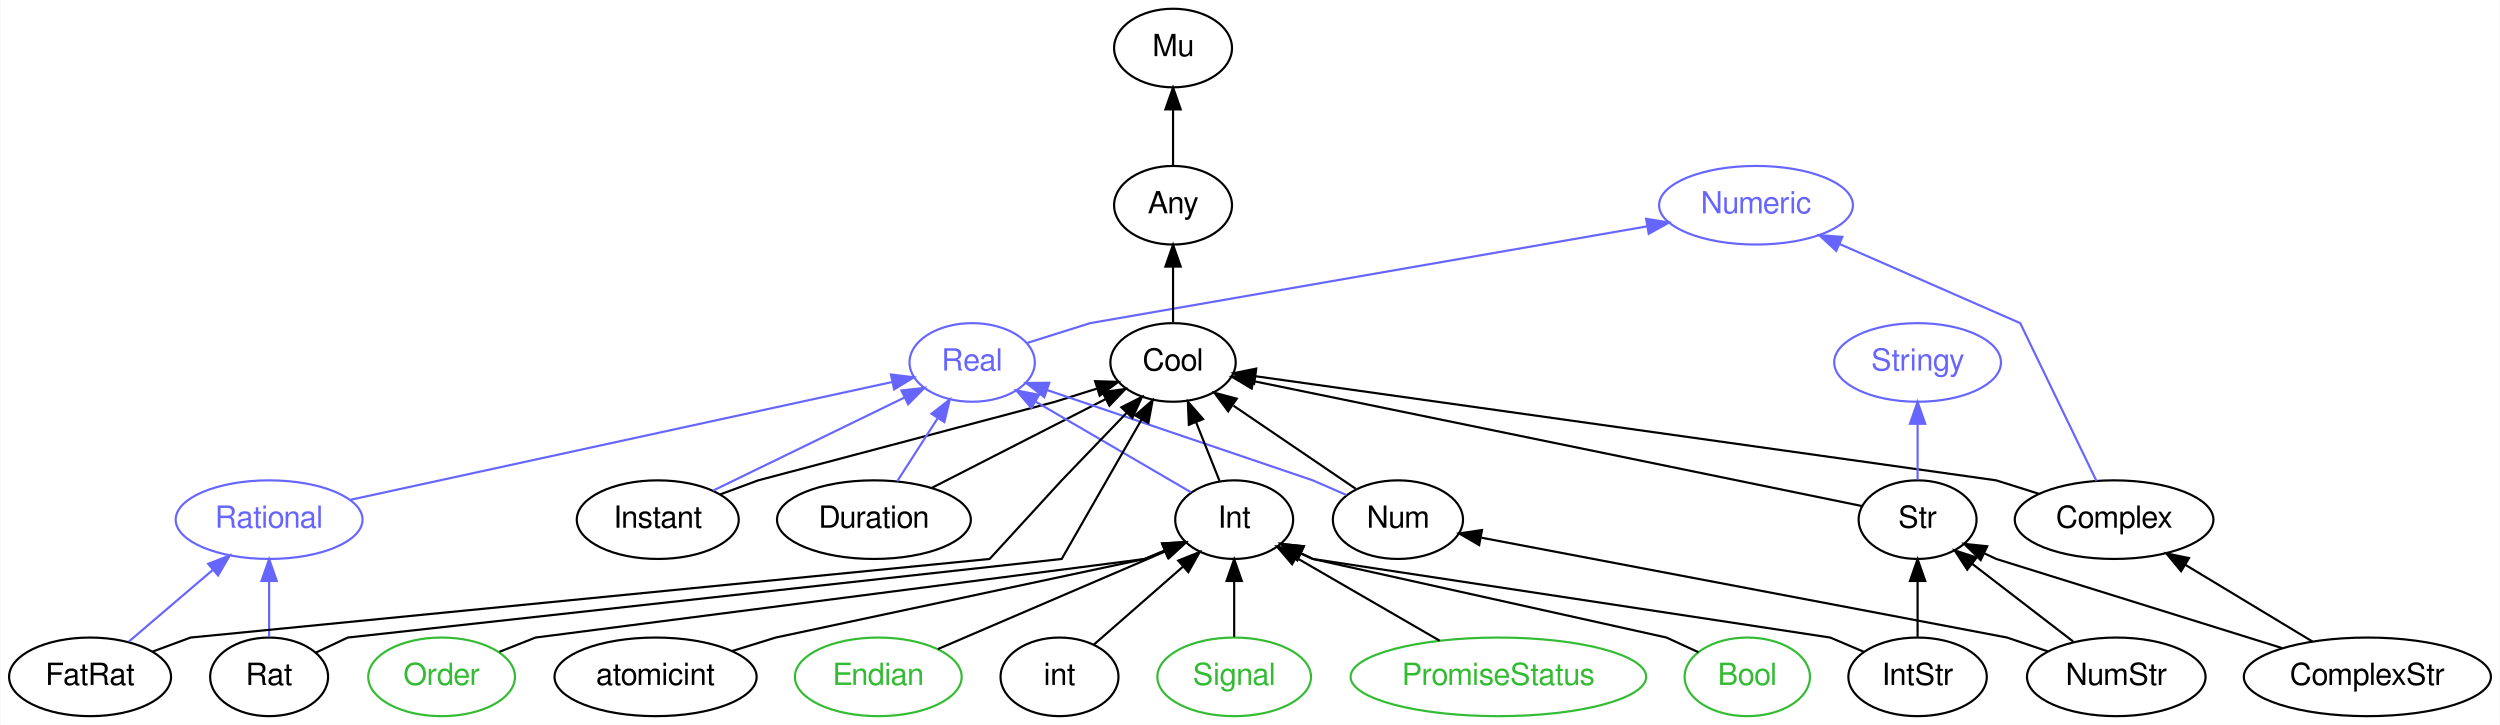
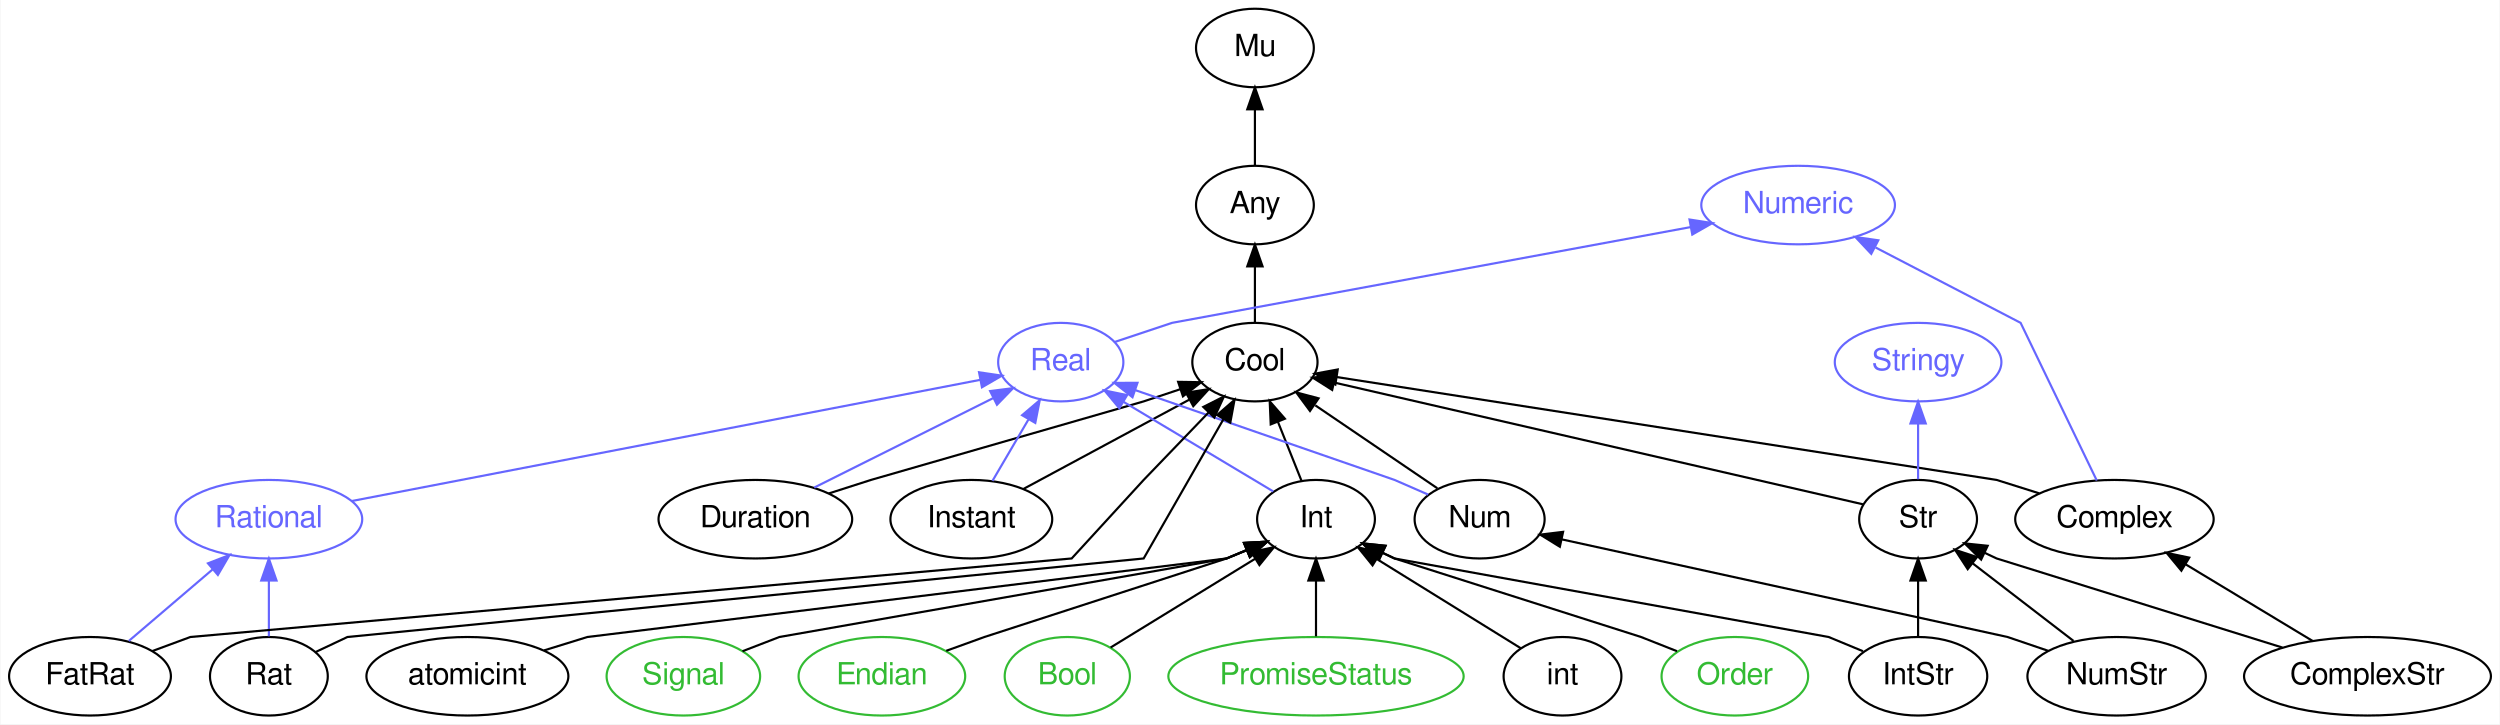
- <svg xmlns="http://www.w3.org/2000/svg" xmlns:xlink="http://www.w3.org/1999/xlink" width="1145pt" height="332pt" viewBox="0.00 0.00 1144.59 332.00">
+ <svg xmlns="http://www.w3.org/2000/svg" xmlns:xlink="http://www.w3.org/1999/xlink" width="1146pt" height="332pt" viewBox="0.00 0.00 1145.59 332.00">
  <g id="graph0" class="graph" transform="scale(1 1) rotate(0) translate(4 328)">
-     <polygon fill="white" stroke="transparent" points="-4,4 -4,-328 1140.59,-328 1140.59,4 -4,4" />
+     <polygon fill="white" stroke="transparent" points="-4,4 -4,-328 1141.59,-328 1141.59,4 -4,4" />
    <g id="node1" class="node">
      <g id="a_node1">
        <a xlink:href="/type/Numeric" xlink:title="Numeric">
-           <ellipse fill="none" stroke="#6666ff" cx="800.05" cy="-234" rx="44.39" ry="18" />
-           <text text-anchor="middle" x="800.05" y="-230.3" font-family="FreeSans" font-size="14.00" fill="#6666ff">Numeric</text>
+           <ellipse fill="none" stroke="#6666ff" cx="820.05" cy="-234" rx="44.39" ry="18" />
+           <text text-anchor="middle" x="820.05" y="-230.3" font-family="FreeSans" font-size="14.00" fill="#6666ff">Numeric</text>
        </a>
      </g>
    </g>
    <g id="node2" class="node">
      <g id="a_node2">
-         <a xlink:href="/type/Real" xlink:title="Real">
-           <ellipse fill="none" stroke="#6666ff" cx="441.05" cy="-162" rx="28.7" ry="18" />
-           <text text-anchor="middle" x="441.05" y="-158.3" font-family="FreeSans" font-size="14.00" fill="#6666ff">Real</text>
-         </a>
-       </g>
-     </g>
-     <g id="edge24" class="edge">
-       <path fill="none" stroke="#6666ff" d="M466.15,-170.9C480.25,-175.34 495.05,-180 495.05,-180 495.05,-180 663.87,-209.34 750.31,-224.36" />
-       <polygon fill="#6666ff" stroke="#6666ff" points="749.72,-227.81 760.17,-226.07 750.92,-220.91 749.72,-227.81" />
+         <a xlink:href="/type/Mu" xlink:title="Mu">
+           <ellipse fill="none" stroke="#000000" cx="571.05" cy="-306" rx="27" ry="18" />
+           <text text-anchor="middle" x="571.05" y="-302.3" font-family="FreeSans" font-size="14.00" fill="#000000">Mu</text>
+         </a>
+       </g>
    </g>
    <g id="node3" class="node">
      <g id="a_node3">
-         <a xlink:href="/type/Mu" xlink:title="Mu">
-           <ellipse fill="none" stroke="#000000" cx="533.05" cy="-306" rx="27" ry="18" />
-           <text text-anchor="middle" x="533.05" y="-302.3" font-family="FreeSans" font-size="14.00" fill="#000000">Mu</text>
-         </a>
-       </g>
+         <a xlink:href="/type/Any" xlink:title="Any">
+           <ellipse fill="none" stroke="#000000" cx="571.05" cy="-234" rx="27" ry="18" />
+           <text text-anchor="middle" x="571.05" y="-230.3" font-family="FreeSans" font-size="14.00" fill="#000000">Any</text>
+         </a>
+       </g>
+     </g>
+     <g id="edge1" class="edge">
+       <path fill="none" stroke="#000000" d="M571.05,-252.3C571.05,-260.02 571.05,-269.29 571.05,-277.89" />
+       <polygon fill="#000000" stroke="#000000" points="567.55,-277.9 571.05,-287.9 574.55,-277.9 567.55,-277.9" />
    </g>
    <g id="node4" class="node">
      <g id="a_node4">
-         <a xlink:href="/type/Any" xlink:title="Any">
-           <ellipse fill="none" stroke="#000000" cx="533.05" cy="-234" rx="27" ry="18" />
-           <text text-anchor="middle" x="533.05" y="-230.3" font-family="FreeSans" font-size="14.00" fill="#000000">Any</text>
-         </a>
-       </g>
-     </g>
-     <g id="edge1" class="edge">
-       <path fill="none" stroke="#000000" d="M533.05,-252.3C533.05,-260.02 533.05,-269.29 533.05,-277.89" />
-       <polygon fill="#000000" stroke="#000000" points="529.55,-277.9 533.05,-287.9 536.55,-277.9 529.55,-277.9" />
+         <a xlink:href="/type/Cool" xlink:title="Cool">
+           <ellipse fill="none" stroke="#000000" cx="571.05" cy="-162" rx="28.7" ry="18" />
+           <text text-anchor="middle" x="571.05" y="-158.3" font-family="FreeSans" font-size="14.00" fill="#000000">Cool</text>
+         </a>
+       </g>
+     </g>
+     <g id="edge2" class="edge">
+       <path fill="none" stroke="#000000" d="M571.05,-180.3C571.05,-188.02 571.05,-197.29 571.05,-205.89" />
+       <polygon fill="#000000" stroke="#000000" points="567.55,-205.9 571.05,-215.9 574.55,-205.9 567.55,-205.9" />
    </g>
    <g id="node5" class="node">
      <g id="a_node5">
-         <a xlink:href="/type/Cool" xlink:title="Cool">
-           <ellipse fill="none" stroke="#000000" cx="533.05" cy="-162" rx="28.7" ry="18" />
-           <text text-anchor="middle" x="533.05" y="-158.3" font-family="FreeSans" font-size="14.00" fill="#000000">Cool</text>
-         </a>
-       </g>
-     </g>
-     <g id="edge2" class="edge">
-       <path fill="none" stroke="#000000" d="M533.05,-180.3C533.05,-188.02 533.05,-197.29 533.05,-205.89" />
-       <polygon fill="#000000" stroke="#000000" points="529.55,-205.9 533.05,-215.9 536.55,-205.9 529.55,-205.9" />
+         <a xlink:href="/type/Complex" xlink:title="Complex">
+           <ellipse fill="none" stroke="#000000" cx="965.05" cy="-90" rx="45.49" ry="18" />
+           <text text-anchor="middle" x="965.05" y="-86.3" font-family="FreeSans" font-size="14.00" fill="#000000">Complex</text>
+         </a>
+       </g>
+     </g>
+     <g id="edge24" class="edge">
+       <path fill="none" stroke="#6666ff" d="M956.96,-107.74C944.5,-133.52 922.05,-180 922.05,-180 922.05,-180 884.99,-199.25 855.55,-214.55" />
+       <polygon fill="#6666ff" stroke="#6666ff" points="853.57,-211.63 846.31,-219.35 856.8,-217.85 853.57,-211.63" />
+     </g>
+     <g id="edge3" class="edge">
+       <path fill="none" stroke="#000000" d="M930.54,-101.86C919.96,-105.19 911.05,-108 911.05,-108 911.05,-108 696.82,-141.39 608.46,-155.17" />
+       <polygon fill="#000000" stroke="#000000" points="607.92,-151.71 598.58,-156.71 609,-158.63 607.92,-151.71" />
    </g>
    <g id="node6" class="node">
      <g id="a_node6">
-         <a xlink:href="/type/Complex" xlink:title="Complex">
-           <ellipse fill="none" stroke="#000000" cx="964.05" cy="-90" rx="45.49" ry="18" />
-           <text text-anchor="middle" x="964.05" y="-86.3" font-family="FreeSans" font-size="14.00" fill="#000000">Complex</text>
+         <a xlink:href="/type/Real" xlink:title="Real">
+           <ellipse fill="none" stroke="#6666ff" cx="482.05" cy="-162" rx="28.7" ry="18" />
+           <text text-anchor="middle" x="482.05" y="-158.3" font-family="FreeSans" font-size="14.00" fill="#6666ff">Real</text>
        </a>
      </g>
    </g>
    <g id="edge25" class="edge">
-       <path fill="none" stroke="#6666ff" d="M955.96,-107.74C943.5,-133.52 921.05,-180 921.05,-180 921.05,-180 873.67,-200.75 838.21,-216.28" />
-       <polygon fill="#6666ff" stroke="#6666ff" points="836.78,-213.09 829.03,-220.31 839.59,-219.5 836.78,-213.09" />
-     </g>
-     <g id="edge3" class="edge">
-       <path fill="none" stroke="#000000" d="M929.54,-101.86C918.96,-105.19 910.05,-108 910.05,-108 910.05,-108 666.44,-142.25 570.87,-155.68" />
-       <polygon fill="#000000" stroke="#000000" points="570.18,-152.24 560.77,-157.1 571.16,-159.18 570.18,-152.24" />
+       <path fill="none" stroke="#6666ff" d="M506.65,-171.2C519.69,-175.55 533.05,-180 533.05,-180 533.05,-180 688.87,-208.78 770.88,-223.92" />
+       <polygon fill="#6666ff" stroke="#6666ff" points="770.27,-227.37 780.74,-225.74 771.54,-220.48 770.27,-227.37" />
    </g>
    <g id="node7" class="node">
      <g id="a_node7">
        <a xlink:href="/type/Stringy" xlink:title="Stringy">
-           <ellipse fill="none" stroke="#6666ff" cx="874.05" cy="-162" rx="38.19" ry="18" />
-           <text text-anchor="middle" x="874.05" y="-158.3" font-family="FreeSans" font-size="14.00" fill="#6666ff">Stringy</text>
+           <ellipse fill="none" stroke="#6666ff" cx="875.05" cy="-162" rx="38.19" ry="18" />
+           <text text-anchor="middle" x="875.05" y="-158.3" font-family="FreeSans" font-size="14.00" fill="#6666ff">Stringy</text>
        </a>
      </g>
    </g>
    <g id="node8" class="node">
      <g id="a_node8">
        <a xlink:href="/type/Str" xlink:title="Str">
-           <ellipse fill="none" stroke="#000000" cx="874.05" cy="-90" rx="27" ry="18" />
-           <text text-anchor="middle" x="874.05" y="-86.3" font-family="FreeSans" font-size="14.00" fill="#000000">Str</text>
+           <ellipse fill="none" stroke="#000000" cx="875.05" cy="-90" rx="27" ry="18" />
+           <text text-anchor="middle" x="875.05" y="-86.3" font-family="FreeSans" font-size="14.00" fill="#000000">Str</text>
        </a>
      </g>
    </g>
    <g id="edge4" class="edge">
-       <path fill="none" stroke="#000000" d="M848.69,-96.2C789.09,-108.44 639.83,-139.08 570.07,-153.4" />
-       <polygon fill="#000000" stroke="#000000" points="569.07,-150.03 559.97,-155.47 570.47,-156.89 569.07,-150.03" />
+       <path fill="none" stroke="#000000" d="M849.91,-96.79C796.14,-109.17 669.79,-138.26 607.32,-152.65" />
+       <polygon fill="#000000" stroke="#000000" points="606.47,-149.25 597.51,-154.91 608.04,-156.07 606.47,-149.25" />
    </g>
    <g id="edge26" class="edge">
-       <path fill="none" stroke="#6666ff" d="M874.05,-108.3C874.05,-116.02 874.05,-125.29 874.05,-133.89" />
-       <polygon fill="#6666ff" stroke="#6666ff" points="870.55,-133.9 874.05,-143.9 877.55,-133.9 870.55,-133.9" />
+       <path fill="none" stroke="#6666ff" d="M875.05,-108.3C875.05,-116.02 875.05,-125.29 875.05,-133.89" />
+       <polygon fill="#6666ff" stroke="#6666ff" points="871.55,-133.9 875.05,-143.9 878.55,-133.9 871.55,-133.9" />
    </g>
    <g id="node9" class="node">
      <g id="a_node9">
        <a xlink:href="/type/ComplexStr" xlink:title="ComplexStr">
-           <ellipse fill="none" stroke="#000000" cx="1080.05" cy="-18" rx="56.59" ry="18" />
-           <text text-anchor="middle" x="1080.05" y="-14.3" font-family="FreeSans" font-size="14.00" fill="#000000">ComplexStr</text>
+           <ellipse fill="none" stroke="#000000" cx="1081.05" cy="-18" rx="56.59" ry="18" />
+           <text text-anchor="middle" x="1081.05" y="-14.3" font-family="FreeSans" font-size="14.00" fill="#000000">ComplexStr</text>
        </a>
      </g>
    </g>
    <g id="edge5" class="edge">
-       <path fill="none" stroke="#000000" d="M1054.88,-34.19C1037.81,-44.49 1015.09,-58.2 996.65,-69.33" />
-       <polygon fill="#000000" stroke="#000000" points="994.73,-66.39 987.98,-74.56 998.35,-72.39 994.73,-66.39" />
+       <path fill="none" stroke="#000000" d="M1055.88,-34.19C1038.81,-44.49 1016.09,-58.2 997.65,-69.33" />
+       <polygon fill="#000000" stroke="#000000" points="995.73,-66.39 988.98,-74.56 999.35,-72.39 995.73,-66.39" />
    </g>
    <g id="edge6" class="edge">
-       <path fill="none" stroke="#000000" d="M1041.05,-31.16C990.86,-46.81 910.05,-72 910.05,-72 910.05,-72 907.87,-73.03 904.58,-74.58" />
-       <polygon fill="#000000" stroke="#000000" points="902.95,-71.48 895.4,-78.91 905.94,-77.81 902.95,-71.48" />
+       <path fill="none" stroke="#000000" d="M1042.05,-31.16C991.86,-46.81 911.05,-72 911.05,-72 911.05,-72 908.87,-73.03 905.58,-74.58" />
+       <polygon fill="#000000" stroke="#000000" points="903.95,-71.48 896.4,-78.91 906.94,-77.81 903.95,-71.48" />
    </g>
    <g id="node10" class="node">
      <g id="a_node10">
-         <a xlink:href="/type/Instant" xlink:title="Instant">
-           <ellipse fill="none" stroke="#000000" cx="297.05" cy="-90" rx="37.09" ry="18" />
-           <text text-anchor="middle" x="297.05" y="-86.3" font-family="FreeSans" font-size="14.00" fill="#000000">Instant</text>
-         </a>
-       </g>
+         <a xlink:href="/type/Duration" xlink:title="Duration">
+           <ellipse fill="none" stroke="#000000" cx="342.05" cy="-90" rx="44.39" ry="18" />
+           <text text-anchor="middle" x="342.05" y="-86.3" font-family="FreeSans" font-size="14.00" fill="#000000">Duration</text>
+         </a>
+       </g>
+     </g>
+     <g id="edge7" class="edge">
+       <path fill="none" stroke="#000000" d="M375.61,-101.77C386.13,-105.14 395.05,-108 395.05,-108 395.05,-108 520.05,-144 520.05,-144 520.05,-144 527.56,-146.5 536.82,-149.59" />
+       <polygon fill="#000000" stroke="#000000" points="535.85,-152.96 546.44,-152.8 538.06,-146.32 535.85,-152.96" />
    </g>
    <g id="edge27" class="edge">
-       <path fill="none" stroke="#6666ff" d="M322.46,-103.35C346.91,-115.24 383.92,-133.23 410.08,-145.95" />
-       <polygon fill="#6666ff" stroke="#6666ff" points="408.66,-149.15 419.18,-150.37 411.72,-142.85 408.66,-149.15" />
-     </g>
-     <g id="edge7" class="edge">
-       <path fill="none" stroke="#000000" d="M325.66,-101.57C335.01,-105.03 343.05,-108 343.05,-108 343.05,-108 479.05,-144 479.05,-144 479.05,-144 487.72,-146.73 498.11,-150" />
-       <polygon fill="#000000" stroke="#000000" points="497.35,-153.43 507.94,-153.1 499.46,-146.76 497.35,-153.43" />
+       <path fill="none" stroke="#6666ff" d="M369.04,-104.5C392.47,-116.21 426.39,-133.17 450.95,-145.45" />
+       <polygon fill="#6666ff" stroke="#6666ff" points="449.68,-148.73 460.19,-150.07 452.81,-142.47 449.68,-148.73" />
    </g>
    <g id="node11" class="node">
      <g id="a_node11">
+         <a xlink:href="/type/Instant" xlink:title="Instant">
+           <ellipse fill="none" stroke="#000000" cx="441.05" cy="-90" rx="37.09" ry="18" />
+           <text text-anchor="middle" x="441.05" y="-86.3" font-family="FreeSans" font-size="14.00" fill="#000000">Instant</text>
+         </a>
+       </g>
+     </g>
+     <g id="edge8" class="edge">
+       <path fill="none" stroke="#000000" d="M464.89,-103.84C486.28,-115.36 517.77,-132.31 540.9,-144.77" />
+       <polygon fill="#000000" stroke="#000000" points="539.47,-147.97 549.93,-149.63 542.79,-141.81 539.47,-147.97" />
+     </g>
+     <g id="edge28" class="edge">
+       <path fill="none" stroke="#6666ff" d="M450.76,-107.59C455.66,-115.96 461.72,-126.29 467.19,-135.63" />
+       <polygon fill="#6666ff" stroke="#6666ff" points="464.33,-137.67 472.4,-144.53 470.37,-134.13 464.33,-137.67" />
+     </g>
+     <g id="node12" class="node">
+       <g id="a_node12">
        <a xlink:href="/type/Rational" xlink:title="Rational">
          <ellipse fill="none" stroke="#6666ff" cx="119.05" cy="-90" rx="42.79" ry="18" />
          <text text-anchor="middle" x="119.05" y="-86.3" font-family="FreeSans" font-size="14.00" fill="#6666ff">Rational</text>
        </a>
      </g>
    </g>
-     <g id="edge28" class="edge">
-       <path fill="none" stroke="#6666ff" d="M156.3,-99.1C218.43,-112.6 342.46,-139.57 404.27,-153.01" />
-       <polygon fill="#6666ff" stroke="#6666ff" points="403.84,-156.49 414.35,-155.2 405.32,-149.65 403.84,-156.49" />
-     </g>
-     <g id="node12" class="node">
-       <g id="a_node12">
-         <a xlink:href="/type/Duration" xlink:title="Duration">
-           <ellipse fill="none" stroke="#000000" cx="396.05" cy="-90" rx="44.39" ry="18" />
-           <text text-anchor="middle" x="396.05" y="-86.3" font-family="FreeSans" font-size="14.00" fill="#000000">Duration</text>
-         </a>
-       </g>
-     </g>
    <g id="edge29" class="edge">
-       <path fill="none" stroke="#6666ff" d="M406.71,-107.59C412.23,-116.17 419.07,-126.81 425.19,-136.33" />
-       <polygon fill="#6666ff" stroke="#6666ff" points="422.42,-138.49 430.77,-145.01 428.31,-134.71 422.42,-138.49" />
-     </g>
-     <g id="edge8" class="edge">
-       <path fill="none" stroke="#000000" d="M422.46,-104.5C445.25,-116.14 478.19,-132.97 502.19,-145.23" />
-       <polygon fill="#000000" stroke="#000000" points="500.73,-148.42 511.23,-149.85 503.91,-142.18 500.73,-148.42" />
+       <path fill="none" stroke="#6666ff" d="M157.21,-98.36C227.33,-111.88 375.82,-140.52 445.06,-153.87" />
+       <polygon fill="#6666ff" stroke="#6666ff" points="444.59,-157.34 455.07,-155.8 445.92,-150.47 444.59,-157.34" />
    </g>
    <g id="node13" class="node">
      <g id="a_node13">
-         <a xlink:href="/type/Num" xlink:title="Num">
-           <ellipse fill="none" stroke="#000000" cx="636.05" cy="-90" rx="29.8" ry="18" />
-           <text text-anchor="middle" x="636.05" y="-86.3" font-family="FreeSans" font-size="14.00" fill="#000000">Num</text>
-         </a>
-       </g>
+         <a xlink:href="/type/Int" xlink:title="Int">
+           <ellipse fill="none" stroke="#000000" cx="599.05" cy="-90" rx="27" ry="18" />
+           <text text-anchor="middle" x="599.05" y="-86.3" font-family="FreeSans" font-size="14.00" fill="#000000">Int</text>
+         </a>
+       </g>
+     </g>
+     <g id="edge9" class="edge">
+       <path fill="none" stroke="#000000" d="M592.41,-107.59C589.18,-115.66 585.22,-125.57 581.59,-134.65" />
+       <polygon fill="#000000" stroke="#000000" points="578.29,-133.46 577.83,-144.04 584.79,-136.06 578.29,-133.46" />
    </g>
    <g id="edge30" class="edge">
-       <path fill="none" stroke="#6666ff" d="M612.46,-101.28C604.25,-104.86 597.05,-108 597.05,-108 597.05,-108 521.28,-133.74 475.35,-149.35" />
-       <polygon fill="#6666ff" stroke="#6666ff" points="474.11,-146.07 465.77,-152.6 476.36,-152.7 474.11,-146.07" />
-     </g>
-     <g id="edge9" class="edge">
-       <path fill="none" stroke="#000000" d="M616.67,-104.17C600.89,-114.89 578.41,-130.17 560.73,-142.18" />
-       <polygon fill="#000000" stroke="#000000" points="558.29,-139.61 551.99,-148.13 562.22,-145.4 558.29,-139.61" />
+       <path fill="none" stroke="#6666ff" d="M579.46,-102.72C560.68,-113.95 532.1,-131.05 510.75,-143.83" />
+       <polygon fill="#6666ff" stroke="#6666ff" points="508.87,-140.87 502.09,-149.01 512.46,-146.88 508.87,-140.87" />
    </g>
    <g id="node14" class="node">
      <g id="a_node14">
-         <a xlink:href="/type/Int" xlink:title="Int">
-           <ellipse fill="none" stroke="#000000" cx="561.05" cy="-90" rx="27" ry="18" />
-           <text text-anchor="middle" x="561.05" y="-86.3" font-family="FreeSans" font-size="14.00" fill="#000000">Int</text>
-         </a>
-       </g>
+         <a xlink:href="/type/Num" xlink:title="Num">
+           <ellipse fill="none" stroke="#000000" cx="674.05" cy="-90" rx="29.8" ry="18" />
+           <text text-anchor="middle" x="674.05" y="-86.3" font-family="FreeSans" font-size="14.00" fill="#000000">Num</text>
+         </a>
+       </g>
+     </g>
+     <g id="edge10" class="edge">
+       <path fill="none" stroke="#000000" d="M654.67,-104.17C638.89,-114.89 616.41,-130.17 598.73,-142.18" />
+       <polygon fill="#000000" stroke="#000000" points="596.29,-139.61 589.99,-148.13 600.22,-145.4 596.29,-139.61" />
    </g>
    <g id="edge31" class="edge">
-       <path fill="none" stroke="#6666ff" d="M541.23,-102.56C521.89,-113.84 492.25,-131.13 470.22,-143.98" />
-       <polygon fill="#6666ff" stroke="#6666ff" points="468.17,-141.13 461.29,-149.19 471.69,-147.17 468.17,-141.13" />
-     </g>
-     <g id="edge10" class="edge">
-       <path fill="none" stroke="#000000" d="M554.41,-107.59C551.18,-115.66 547.22,-125.57 543.59,-134.65" />
-       <polygon fill="#000000" stroke="#000000" points="540.29,-133.46 539.83,-144.04 546.79,-136.06 540.29,-133.46" />
+       <path fill="none" stroke="#6666ff" d="M650.46,-101.28C642.25,-104.86 635.05,-108 635.05,-108 635.05,-108 561.43,-133.5 516.33,-149.12" />
+       <polygon fill="#6666ff" stroke="#6666ff" points="514.93,-145.9 506.63,-152.48 517.22,-152.52 514.93,-145.9" />
    </g>
    <g id="node15" class="node">
      <g id="a_node15">
-         <a xlink:href="/type/NumStr" xlink:title="NumStr">
-           <ellipse fill="none" stroke="#000000" cx="965.05" cy="-18" rx="40.89" ry="18" />
-           <text text-anchor="middle" x="965.05" y="-14.3" font-family="FreeSans" font-size="14.00" fill="#000000">NumStr</text>
-         </a>
-       </g>
-     </g>
-     <g id="edge12" class="edge">
-       <path fill="none" stroke="#000000" d="M945.3,-34.19C931.75,-44.61 913.67,-58.52 899.11,-69.72" />
-       <polygon fill="#000000" stroke="#000000" points="896.79,-67.09 891,-75.96 901.06,-72.63 896.79,-67.09" />
+         <a xlink:href="/type/int" xlink:title="int">
+           <ellipse fill="none" stroke="#000000" cx="712.05" cy="-18" rx="27" ry="18" />
+           <text text-anchor="middle" x="712.05" y="-14.3" font-family="FreeSans" font-size="14.00" fill="#000000">int</text>
+         </a>
+       </g>
    </g>
    <g id="edge11" class="edge">
-       <path fill="none" stroke="#000000" d="M933.66,-29.67C923.62,-33.09 915.05,-36 915.05,-36 915.05,-36 750.65,-67.23 674.25,-81.74" />
-       <polygon fill="#000000" stroke="#000000" points="673.25,-78.37 664.08,-83.68 674.55,-85.25 673.25,-78.37" />
+       <path fill="none" stroke="#000000" d="M692.88,-30.87C674.78,-42.09 647.42,-59.03 626.91,-71.74" />
+       <polygon fill="#000000" stroke="#000000" points="624.97,-68.83 618.31,-77.07 628.65,-74.78 624.97,-68.83" />
    </g>
    <g id="node16" class="node">
      <g id="a_node16">
-         <a xlink:href="/type/Endian" xlink:title="Endian">
-           <ellipse fill="none" stroke="#33bb33" cx="398.05" cy="-18" rx="38.19" ry="18" />
-           <text text-anchor="middle" x="398.05" y="-14.3" font-family="FreeSans" font-size="14.00" fill="#33bb33">Endian</text>
-         </a>
-       </g>
-     </g>
-     <g id="edge13" class="edge">
-       <path fill="none" stroke="#000000" d="M425.33,-30.72C454.12,-43.08 499.42,-62.53 529.66,-75.52" />
-       <polygon fill="#000000" stroke="#000000" points="528.35,-78.77 538.92,-79.5 531.11,-72.33 528.35,-78.77" />
+         <a xlink:href="/type/Order" xlink:title="Order">
+           <ellipse fill="none" stroke="#33bb33" cx="791.05" cy="-18" rx="33.6" ry="18" />
+           <text text-anchor="middle" x="791.05" y="-14.3" font-family="FreeSans" font-size="14.00" fill="#33bb33">Order</text>
+         </a>
+       </g>
+     </g>
+     <g id="edge12" class="edge">
+       <path fill="none" stroke="#000000" d="M764.55,-29.48C755.7,-32.97 748.05,-36 748.05,-36 748.05,-36 635.05,-72 635.05,-72 635.05,-72 632.87,-73.03 629.58,-74.58" />
+       <polygon fill="#000000" stroke="#000000" points="627.95,-71.48 620.4,-78.91 630.94,-77.81 627.95,-71.48" />
    </g>
    <g id="node17" class="node">
      <g id="a_node17">
-         <a xlink:href="/type/int" xlink:title="int">
-           <ellipse fill="none" stroke="#000000" cx="481.05" cy="-18" rx="27" ry="18" />
-           <text text-anchor="middle" x="481.05" y="-14.3" font-family="FreeSans" font-size="14.00" fill="#000000">int</text>
-         </a>
-       </g>
-     </g>
-     <g id="edge14" class="edge">
-       <path fill="none" stroke="#000000" d="M496.85,-32.83C508.47,-42.99 524.44,-56.97 537.55,-68.44" />
-       <polygon fill="#000000" stroke="#000000" points="535.44,-71.25 545.27,-75.2 540.05,-65.98 535.44,-71.25" />
+         <a xlink:href="/type/atomicint" xlink:title="atomicint">
+           <ellipse fill="none" stroke="#000000" cx="210.05" cy="-18" rx="46.29" ry="18" />
+           <text text-anchor="middle" x="210.05" y="-14.3" font-family="FreeSans" font-size="14.00" fill="#000000">atomicint</text>
+         </a>
+       </g>
+     </g>
+     <g id="edge13" class="edge">
+       <path fill="none" stroke="#000000" d="M245.19,-29.86C255.97,-33.19 265.05,-36 265.05,-36 265.05,-36 558.05,-72 558.05,-72 558.05,-72 561.93,-73.61 567.3,-75.84" />
+       <polygon fill="#000000" stroke="#000000" points="566.05,-79.11 576.63,-79.7 568.73,-72.64 566.05,-79.11" />
    </g>
    <g id="node18" class="node">
      <g id="a_node18">
        <a xlink:href="/type/Signal" xlink:title="Signal">
-           <ellipse fill="none" stroke="#33bb33" cx="561.05" cy="-18" rx="35.19" ry="18" />
-           <text text-anchor="middle" x="561.05" y="-14.3" font-family="FreeSans" font-size="14.00" fill="#33bb33">Signal</text>
-         </a>
-       </g>
-     </g>
-     <g id="edge15" class="edge">
-       <path fill="none" stroke="#000000" d="M561.05,-36.3C561.05,-44.02 561.05,-53.29 561.05,-61.89" />
-       <polygon fill="#000000" stroke="#000000" points="557.55,-61.9 561.05,-71.9 564.55,-61.9 557.55,-61.9" />
+           <ellipse fill="none" stroke="#33bb33" cx="309.05" cy="-18" rx="35.19" ry="18" />
+           <text text-anchor="middle" x="309.05" y="-14.3" font-family="FreeSans" font-size="14.00" fill="#33bb33">Signal</text>
+         </a>
+       </g>
+     </g>
+     <g id="edge14" class="edge">
+       <path fill="none" stroke="#000000" d="M336.16,-29.48C345.22,-32.97 353.05,-36 353.05,-36 353.05,-36 558.05,-72 558.05,-72 558.05,-72 561.93,-73.61 567.3,-75.84" />
+       <polygon fill="#000000" stroke="#000000" points="566.05,-79.11 576.63,-79.7 568.73,-72.64 566.05,-79.11" />
    </g>
    <g id="node19" class="node">
      <g id="a_node19">
-         <a xlink:href="/type/IntStr" xlink:title="IntStr">
-           <ellipse fill="none" stroke="#000000" cx="874.05" cy="-18" rx="31.7" ry="18" />
-           <text text-anchor="middle" x="874.05" y="-14.3" font-family="FreeSans" font-size="14.00" fill="#000000">IntStr</text>
-         </a>
-       </g>
-     </g>
-     <g id="edge17" class="edge">
-       <path fill="none" stroke="#000000" d="M874.05,-36.3C874.05,-44.02 874.05,-53.29 874.05,-61.89" />
-       <polygon fill="#000000" stroke="#000000" points="870.55,-61.9 874.05,-71.9 877.55,-61.9 870.55,-61.9" />
-     </g>
-     <g id="edge16" class="edge">
-       <path fill="none" stroke="#000000" d="M849.4,-29.48C841.17,-32.97 834.05,-36 834.05,-36 834.05,-36 597.05,-72 597.05,-72 597.05,-72 594.87,-73.03 591.58,-74.58" />
-       <polygon fill="#000000" stroke="#000000" points="589.95,-71.48 582.4,-78.91 592.94,-77.81 589.95,-71.48" />
+         <a xlink:href="/type/Endian" xlink:title="Endian">
+           <ellipse fill="none" stroke="#33bb33" cx="400.05" cy="-18" rx="38.19" ry="18" />
+           <text text-anchor="middle" x="400.05" y="-14.3" font-family="FreeSans" font-size="14.00" fill="#33bb33">Endian</text>
+         </a>
+       </g>
+     </g>
+     <g id="edge15" class="edge">
+       <path fill="none" stroke="#000000" d="M429.55,-29.67C438.99,-33.09 447.05,-36 447.05,-36 447.05,-36 558.05,-72 558.05,-72 558.05,-72 561.93,-73.61 567.3,-75.84" />
+       <polygon fill="#000000" stroke="#000000" points="566.05,-79.11 576.63,-79.7 568.73,-72.64 566.05,-79.11" />
    </g>
    <g id="node20" class="node">
      <g id="a_node20">
-         <a xlink:href="/type/PromiseStatus" xlink:title="PromiseStatus">
-           <ellipse fill="none" stroke="#33bb33" cx="682.05" cy="-18" rx="67.69" ry="18" />
-           <text text-anchor="middle" x="682.05" y="-14.3" font-family="FreeSans" font-size="14.00" fill="#33bb33">PromiseStatus</text>
-         </a>
-       </g>
-     </g>
-     <g id="edge18" class="edge">
-       <path fill="none" stroke="#000000" d="M655.19,-34.54C635.72,-45.8 609.43,-61.01 589.57,-72.5" />
-       <polygon fill="#000000" stroke="#000000" points="587.58,-69.6 580.68,-77.64 591.09,-75.66 587.58,-69.6" />
+         <a xlink:href="/type/IntStr" xlink:title="IntStr">
+           <ellipse fill="none" stroke="#000000" cx="875.05" cy="-18" rx="31.7" ry="18" />
+           <text text-anchor="middle" x="875.05" y="-14.3" font-family="FreeSans" font-size="14.00" fill="#000000">IntStr</text>
+         </a>
+       </g>
+     </g>
+     <g id="edge17" class="edge">
+       <path fill="none" stroke="#000000" d="M875.05,-36.3C875.05,-44.02 875.05,-53.29 875.05,-61.89" />
+       <polygon fill="#000000" stroke="#000000" points="871.55,-61.9 875.05,-71.9 878.55,-61.9 871.55,-61.9" />
+     </g>
+     <g id="edge16" class="edge">
+       <path fill="none" stroke="#000000" d="M849.78,-29.48C841.34,-32.97 834.05,-36 834.05,-36 834.05,-36 635.05,-72 635.05,-72 635.05,-72 632.87,-73.03 629.58,-74.58" />
+       <polygon fill="#000000" stroke="#000000" points="627.95,-71.48 620.4,-78.91 630.94,-77.81 627.95,-71.48" />
    </g>
    <g id="node21" class="node">
      <g id="a_node21">
        <a xlink:href="/type/Bool" xlink:title="Bool">
-           <ellipse fill="none" stroke="#33bb33" cx="796.05" cy="-18" rx="28.7" ry="18" />
-           <text text-anchor="middle" x="796.05" y="-14.3" font-family="FreeSans" font-size="14.00" fill="#33bb33">Bool</text>
-         </a>
-       </g>
-     </g>
-     <g id="edge19" class="edge">
-       <path fill="none" stroke="#000000" d="M773.67,-29.28C765.88,-32.86 759.05,-36 759.05,-36 759.05,-36 597.05,-72 597.05,-72 597.05,-72 594.87,-73.03 591.58,-74.58" />
-       <polygon fill="#000000" stroke="#000000" points="589.95,-71.48 582.4,-78.91 592.94,-77.81 589.95,-71.48" />
+           <ellipse fill="none" stroke="#33bb33" cx="485.05" cy="-18" rx="28.7" ry="18" />
+           <text text-anchor="middle" x="485.05" y="-14.3" font-family="FreeSans" font-size="14.00" fill="#33bb33">Bool</text>
+         </a>
+       </g>
+     </g>
+     <g id="edge18" class="edge">
+       <path fill="none" stroke="#000000" d="M504.9,-31.19C523.24,-42.45 550.66,-59.29 571.19,-71.89" />
+       <polygon fill="#000000" stroke="#000000" points="569.44,-74.93 579.8,-77.18 573.11,-68.96 569.44,-74.93" />
    </g>
    <g id="node22" class="node">
      <g id="a_node22">
-         <a xlink:href="/type/Order" xlink:title="Order">
-           <ellipse fill="none" stroke="#33bb33" cx="198.05" cy="-18" rx="33.6" ry="18" />
-           <text text-anchor="middle" x="198.05" y="-14.3" font-family="FreeSans" font-size="14.00" fill="#33bb33">Order</text>
-         </a>
-       </g>
-     </g>
-     <g id="edge20" class="edge">
-       <path fill="none" stroke="#000000" d="M224.54,-29.48C233.39,-32.97 241.05,-36 241.05,-36 241.05,-36 520.05,-72 520.05,-72 520.05,-72 523.93,-73.61 529.3,-75.84" />
-       <polygon fill="#000000" stroke="#000000" points="528.05,-79.11 538.63,-79.7 530.73,-72.64 528.05,-79.11" />
+         <a xlink:href="/type/PromiseStatus" xlink:title="PromiseStatus">
+           <ellipse fill="none" stroke="#33bb33" cx="599.05" cy="-18" rx="67.69" ry="18" />
+           <text text-anchor="middle" x="599.05" y="-14.3" font-family="FreeSans" font-size="14.00" fill="#33bb33">PromiseStatus</text>
+         </a>
+       </g>
+     </g>
+     <g id="edge19" class="edge">
+       <path fill="none" stroke="#000000" d="M599.05,-36.3C599.05,-44.02 599.05,-53.29 599.05,-61.89" />
+       <polygon fill="#000000" stroke="#000000" points="595.55,-61.9 599.05,-71.9 602.55,-61.9 595.55,-61.9" />
    </g>
    <g id="node23" class="node">
      <g id="a_node23">
-         <a xlink:href="/type/atomicint" xlink:title="atomicint">
-           <ellipse fill="none" stroke="#000000" cx="296.05" cy="-18" rx="46.29" ry="18" />
-           <text text-anchor="middle" x="296.05" y="-14.3" font-family="FreeSans" font-size="14.00" fill="#000000">atomicint</text>
+         <a xlink:href="/type/NumStr" xlink:title="NumStr">
+           <ellipse fill="none" stroke="#000000" cx="966.05" cy="-18" rx="40.89" ry="18" />
+           <text text-anchor="middle" x="966.05" y="-14.3" font-family="FreeSans" font-size="14.00" fill="#000000">NumStr</text>
        </a>
      </g>
    </g>
    <g id="edge21" class="edge">
-       <path fill="none" stroke="#000000" d="M331.19,-29.86C341.97,-33.19 351.05,-36 351.05,-36 351.05,-36 520.05,-72 520.05,-72 520.05,-72 523.93,-73.61 529.3,-75.84" />
-       <polygon fill="#000000" stroke="#000000" points="528.05,-79.11 538.63,-79.7 530.73,-72.64 528.05,-79.11" />
+       <path fill="none" stroke="#000000" d="M946.3,-34.19C932.75,-44.61 914.67,-58.52 900.11,-69.72" />
+       <polygon fill="#000000" stroke="#000000" points="897.79,-67.09 892,-75.96 902.06,-72.63 897.79,-67.09" />
+     </g>
+     <g id="edge20" class="edge">
+       <path fill="none" stroke="#000000" d="M934.66,-29.67C924.62,-33.09 916.05,-36 916.05,-36 916.05,-36 779.73,-65.85 711.71,-80.75" />
+       <polygon fill="#000000" stroke="#000000" points="710.83,-77.36 701.81,-82.92 712.32,-84.2 710.83,-77.36" />
    </g>
    <g id="node24" class="node">
      <g id="a_node24">
        <a xlink:href="/type/Rat" xlink:title="Rat">
          <ellipse fill="none" stroke="#000000" cx="119.05" cy="-18" rx="27" ry="18" />
          <text text-anchor="middle" x="119.05" y="-14.3" font-family="FreeSans" font-size="14.00" fill="#000000">Rat</text>
        </a>
      </g>
    </g>
    <g id="edge22" class="edge">
-       <path fill="none" stroke="#000000" d="M140.4,-29.09C148.16,-32.75 155.05,-36 155.05,-36 155.05,-36 482.05,-72 482.05,-72 482.05,-72 503.59,-109.59 518.67,-135.92" />
-       <polygon fill="#000000" stroke="#000000" points="515.68,-137.74 523.69,-144.68 521.76,-134.26 515.68,-137.74" />
+       <path fill="none" stroke="#000000" d="M140.4,-29.09C148.16,-32.75 155.05,-36 155.05,-36 155.05,-36 520.05,-72 520.05,-72 520.05,-72 541.59,-109.59 556.67,-135.92" />
+       <polygon fill="#000000" stroke="#000000" points="553.68,-137.74 561.69,-144.68 559.76,-134.26 553.68,-137.74" />
    </g>
    <g id="edge32" class="edge">
      <path fill="none" stroke="#6666ff" d="M119.05,-36.3C119.05,-44.02 119.05,-53.29 119.05,-61.89" />
      <polygon fill="#6666ff" stroke="#6666ff" points="115.55,-61.9 119.05,-71.9 122.55,-61.9 115.55,-61.9" />
    </g>
    <g id="node25" class="node">
      <g id="a_node25">
        <a xlink:href="/type/FatRat" xlink:title="FatRat">
          <ellipse fill="none" stroke="#000000" cx="37.05" cy="-18" rx="37.09" ry="18" />
          <text text-anchor="middle" x="37.05" y="-14.3" font-family="FreeSans" font-size="14.00" fill="#000000">FatRat</text>
        </a>
      </g>
    </g>
    <g id="edge23" class="edge">
-       <path fill="none" stroke="#000000" d="M65.66,-29.57C75.01,-33.03 83.05,-36 83.05,-36 83.05,-36 449.05,-72 449.05,-72 449.05,-72 482.05,-108 482.05,-108 482.05,-108 497.78,-124.36 511.78,-138.9" />
-       <polygon fill="#000000" stroke="#000000" points="509.38,-141.46 518.84,-146.24 514.43,-136.6 509.38,-141.46" />
+       <path fill="none" stroke="#000000" d="M65.66,-29.57C75.01,-33.03 83.05,-36 83.05,-36 83.05,-36 487.05,-72 487.05,-72 487.05,-72 520.05,-108 520.05,-108 520.05,-108 535.78,-124.36 549.78,-138.9" />
+       <polygon fill="#000000" stroke="#000000" points="547.38,-141.46 556.84,-146.24 552.43,-136.6 547.38,-141.46" />
    </g>
    <g id="edge33" class="edge">
      <path fill="none" stroke="#6666ff" d="M54.84,-34.19C66.04,-43.75 80.7,-56.26 93.18,-66.92" />
      <polygon fill="#6666ff" stroke="#6666ff" points="91.13,-69.77 101.01,-73.6 95.67,-64.44 91.13,-69.77" />
    </g>
  </g>
</svg>
